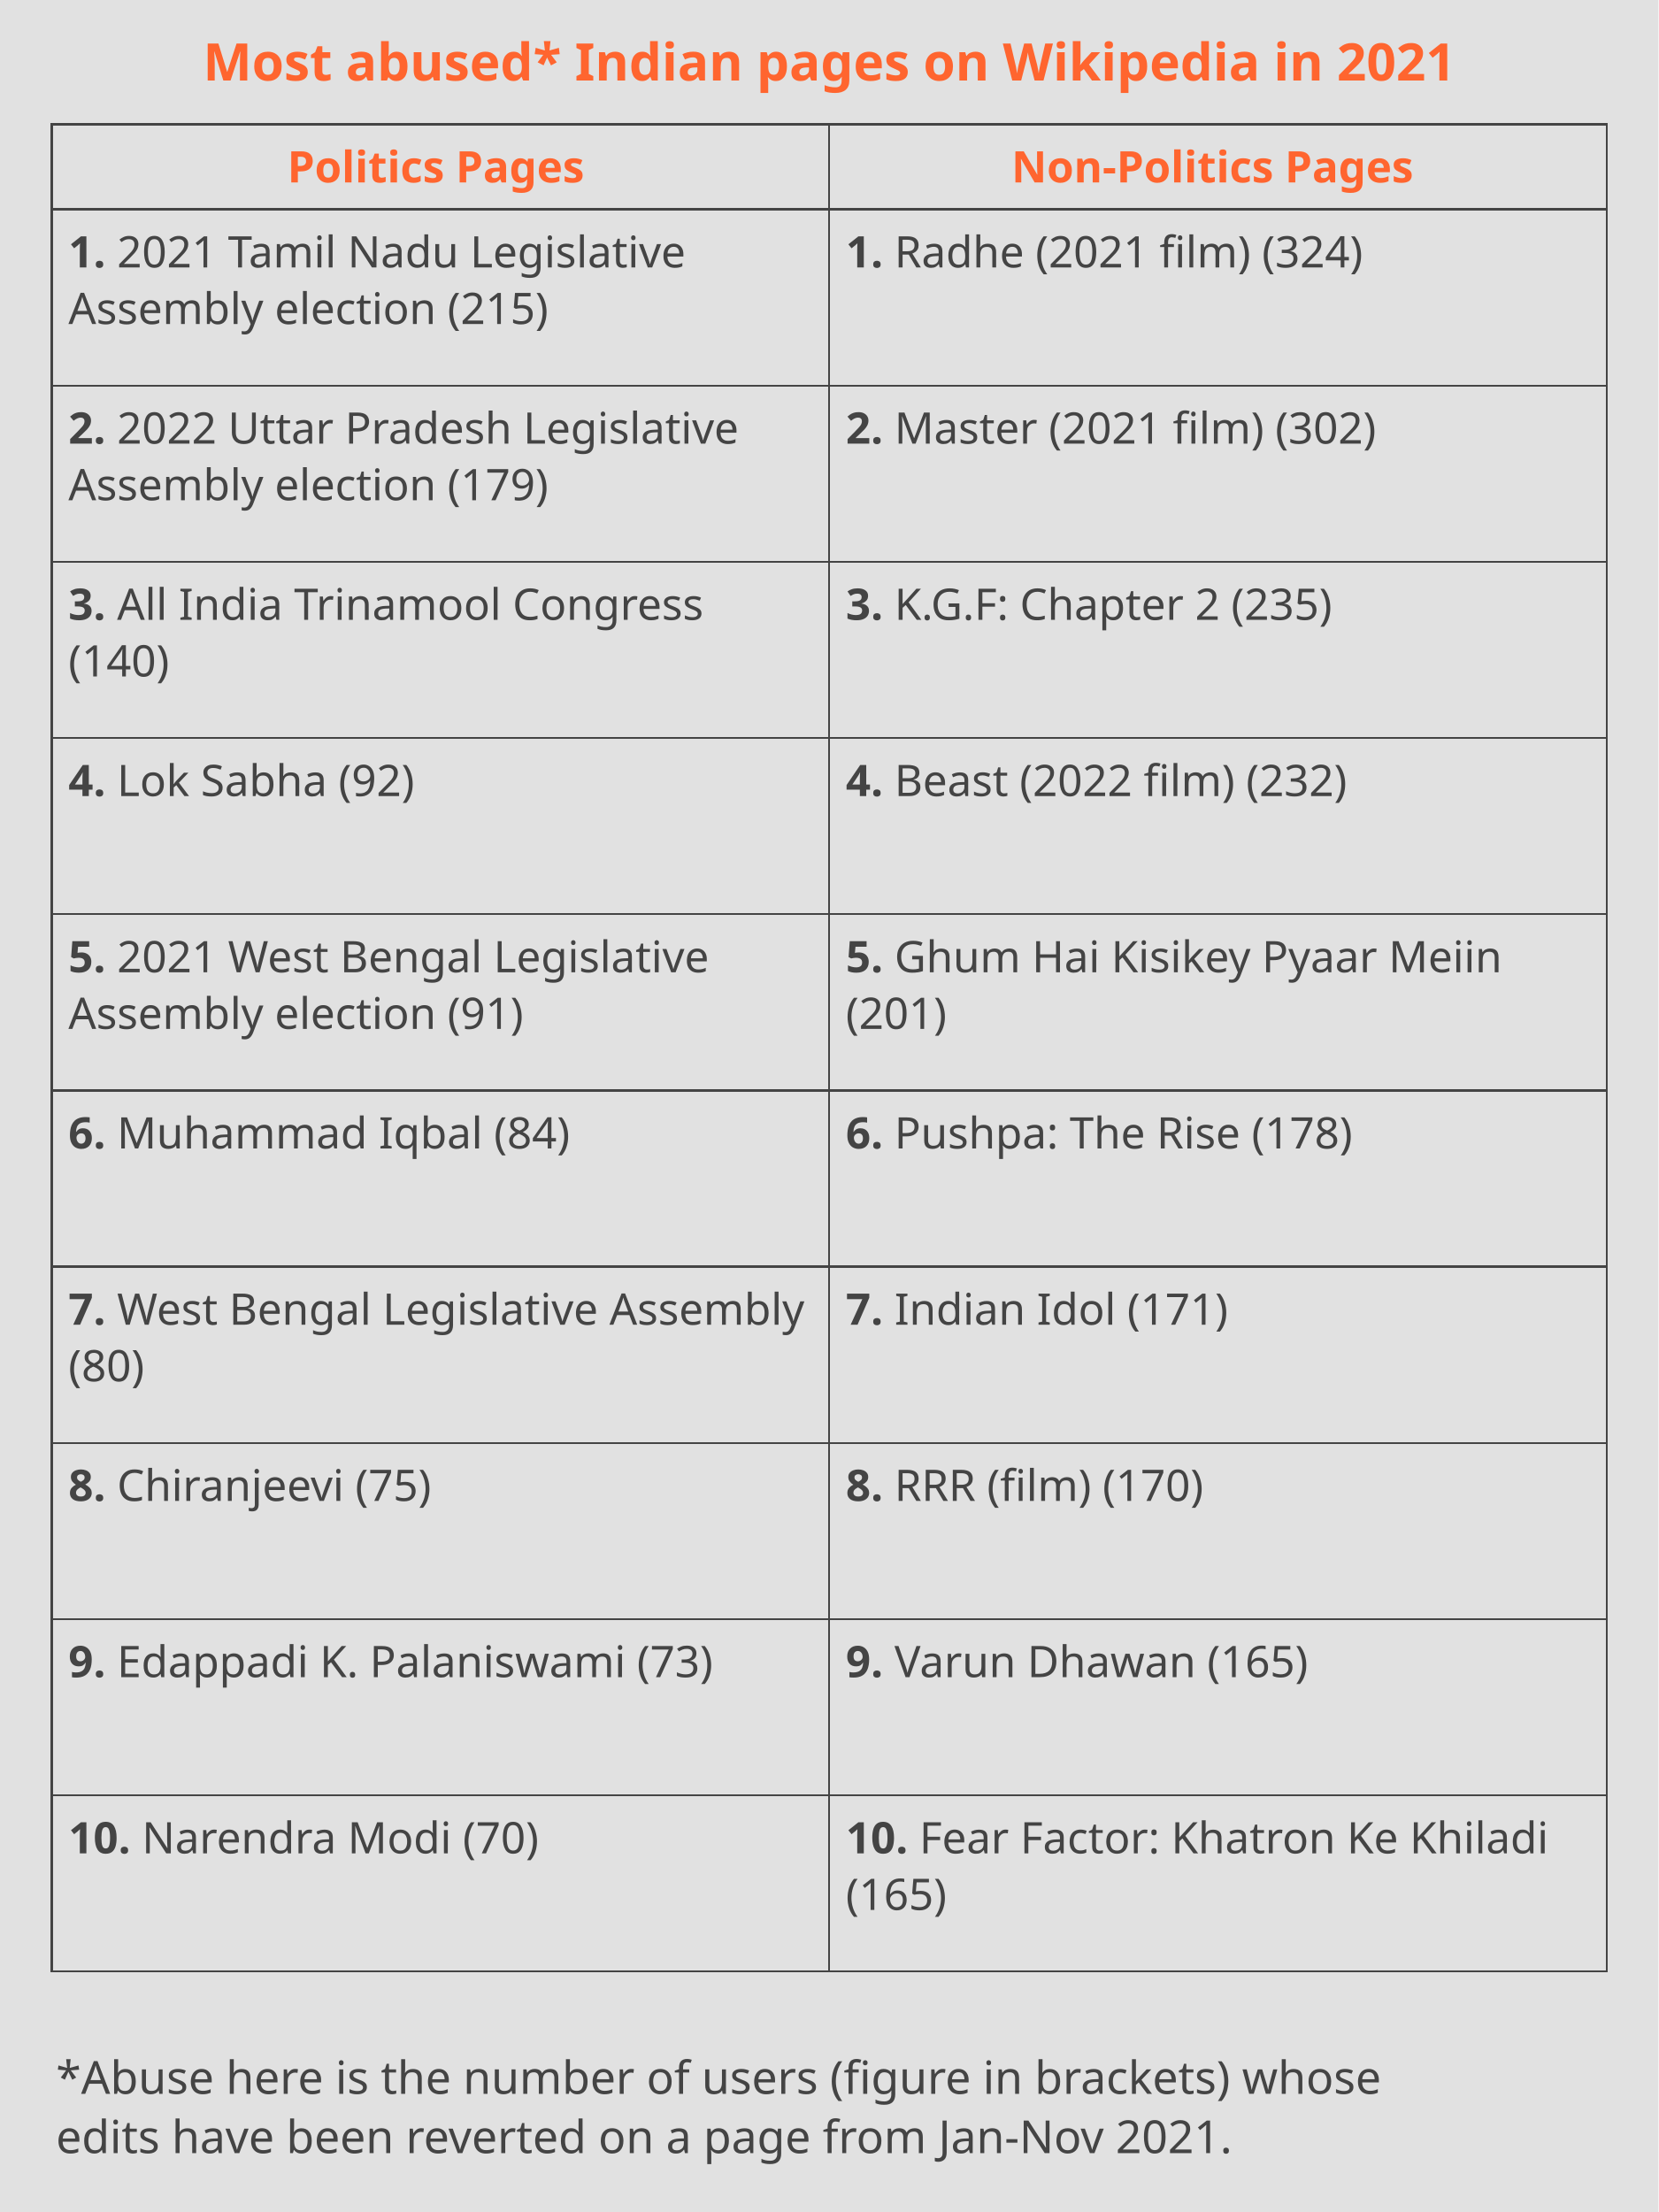
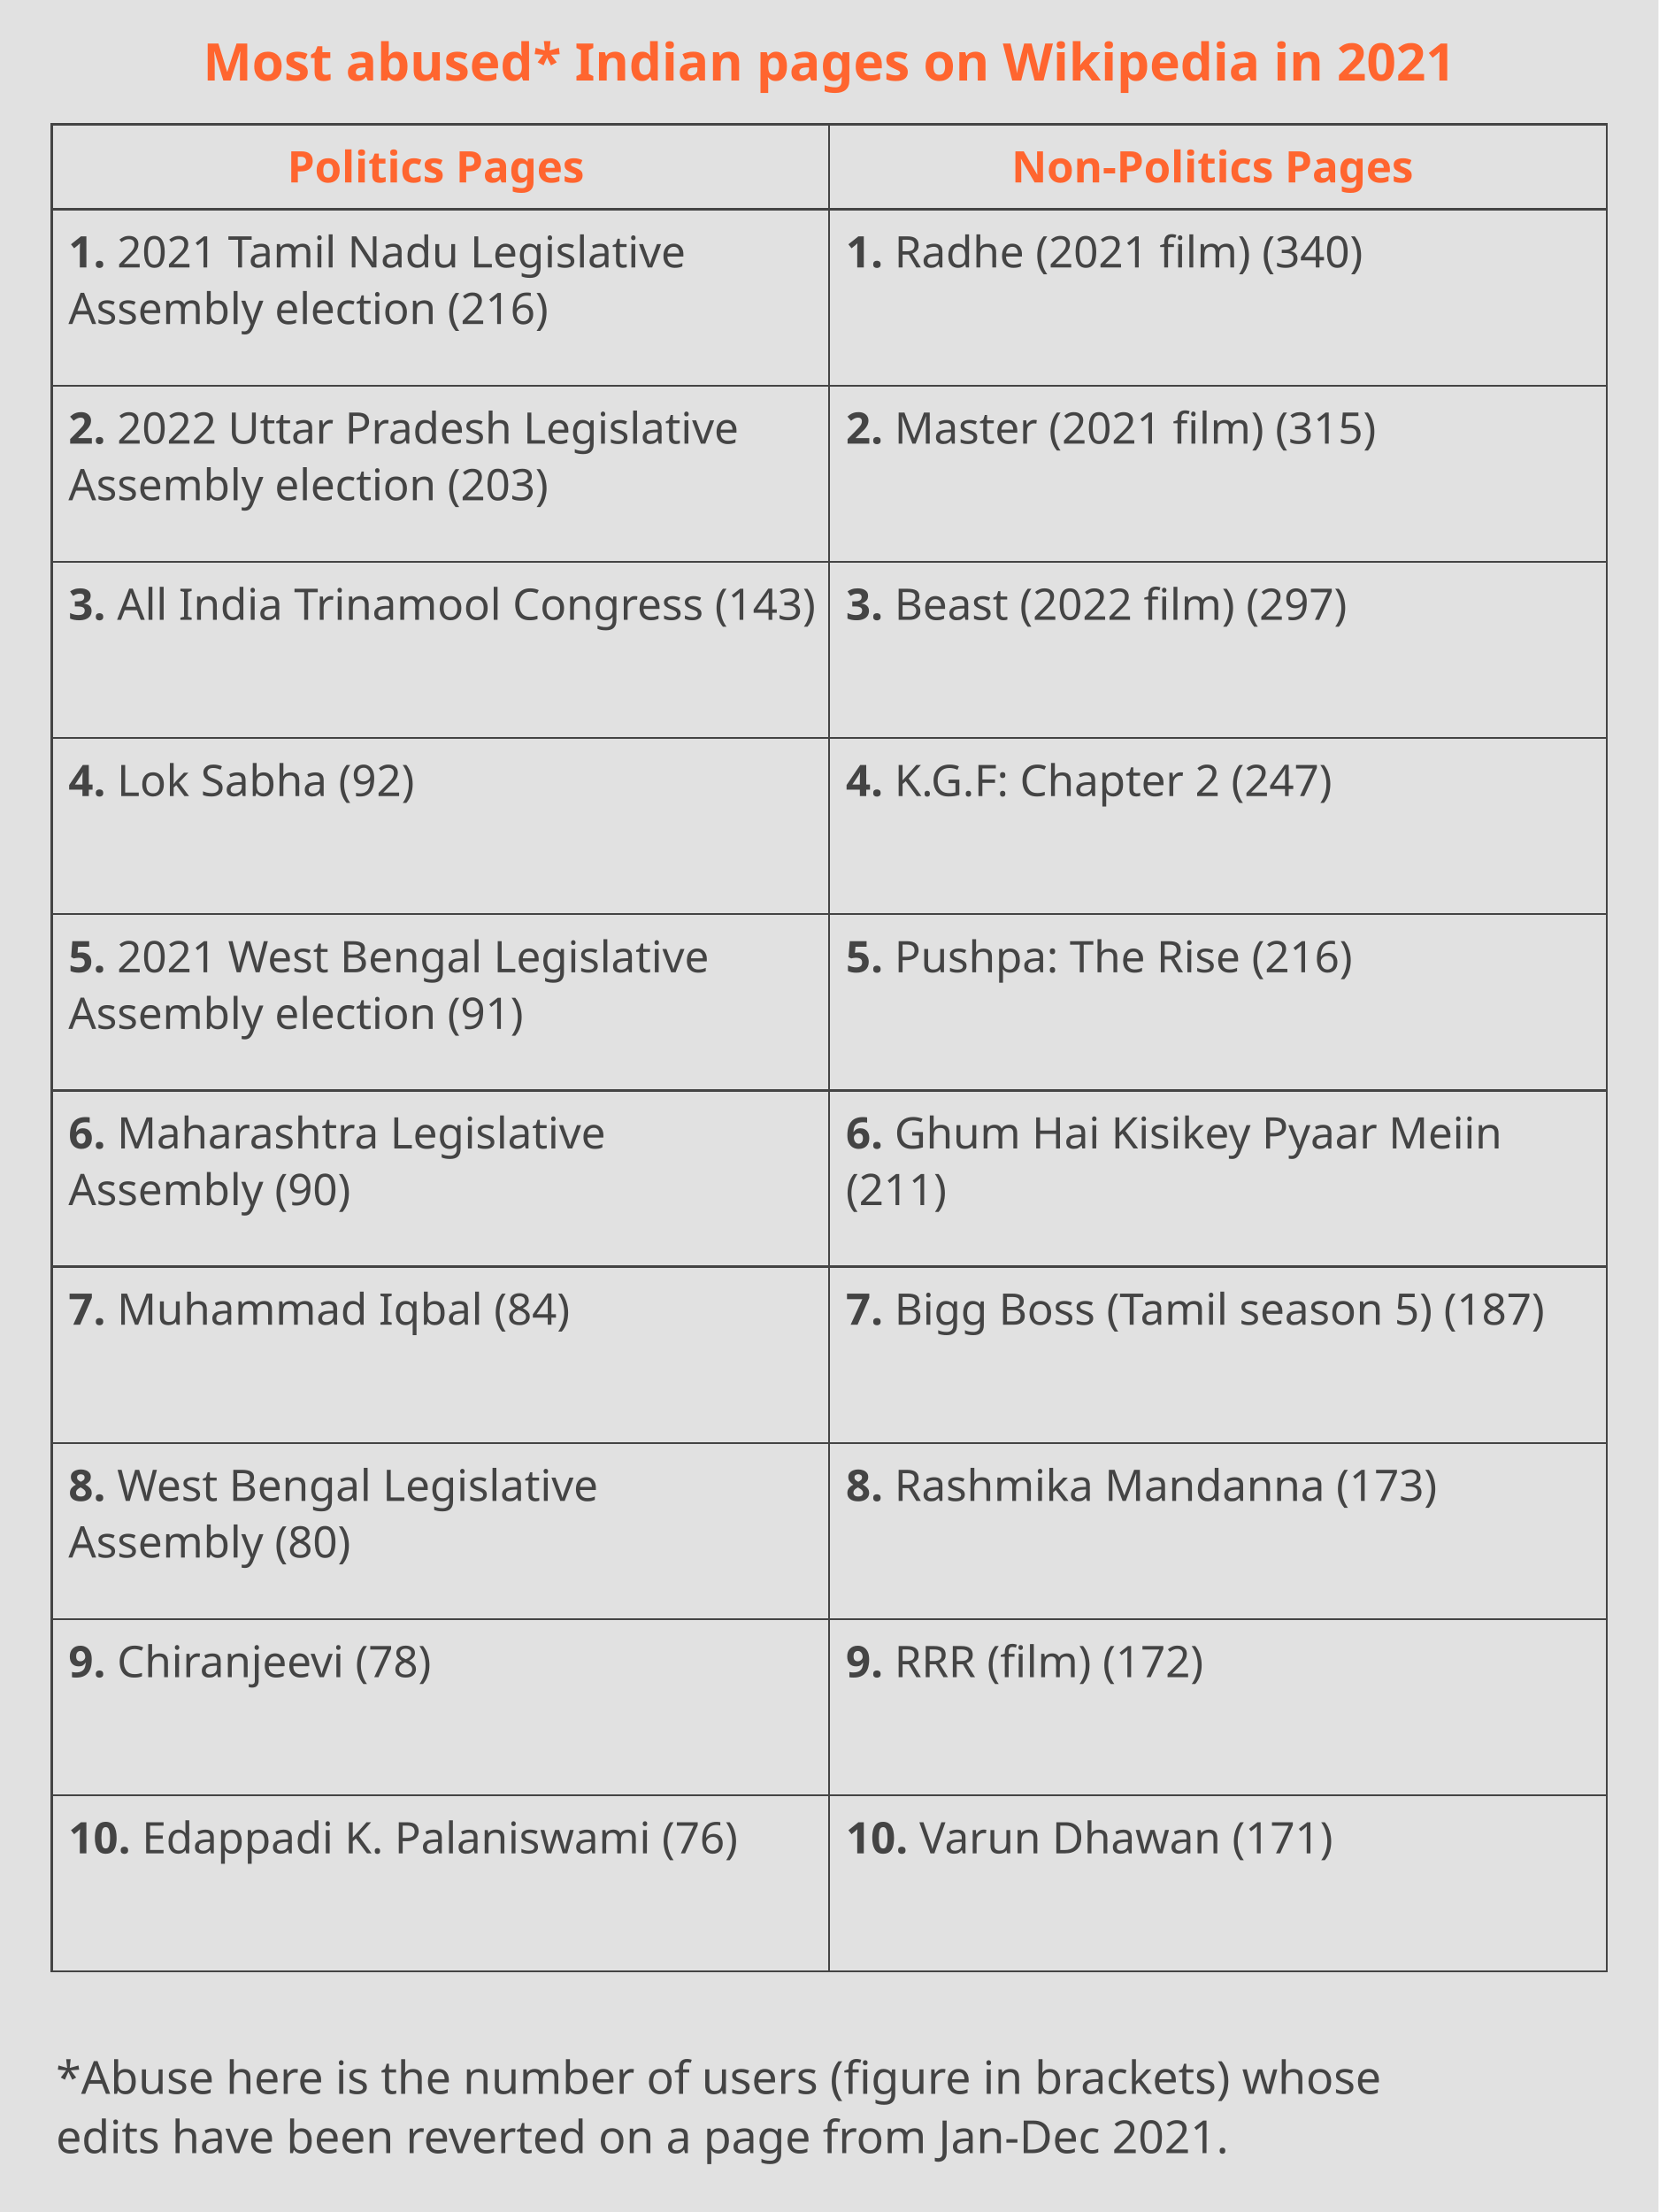
<svg xmlns="http://www.w3.org/2000/svg" class="main-svg" width="1600" height="2134" style="" viewBox="0 0 800 1067">
  <rect x="0" y="0" width="800" height="1067" style="fill: rgb(225, 225, 225); fill-opacity: 1;" />
-   <defs id="defs-a4b91c">
+   <defs id="defs-d01632">
    <g class="clips" />
    <g class="gradients" />
    <g class="patterns" />
  </defs>
  <g class="bglayer" />
  <g class="layer-below">
    <g class="imagelayer" />
    <g class="shapelayer" />
  </g>
  <g class="cartesianlayer" />
  <g class="polarlayer" />
  <g class="smithlayer" />
  <g class="ternarylayer" />
  <g class="geolayer" />
  <g class="funnelarealayer" />
  <g class="pielayer" />
  <g class="iciclelayer" />
  <g class="treemaplayer" />
  <g class="sunburstlayer" />
  <g class="glimages" />
  <g class="table" overflow="visible" width="425" height="1067" transform="" style="box-sizing: content-box; position: absolute; left: 0px; overflow: visible; shape-rendering: crispedges; pointer-events: all;">
-     <g class="table-control-view" transform="translate(25,60)" clip-path="url(#clipa4b91c_scrollAreaBottomClip_362d08true)" style="box-sizing: content-box;">
+     <g class="table-control-view" transform="translate(25,60)" clip-path="url(#clipd01632_scrollAreaBottomClip_701243true)" style="box-sizing: content-box;">
      <rect class="scroll-background" fill="none" width="375" height="1007" />
-       <g class="y-column" transform="" clip-path="url(#clipa4b91c_columnBoundaryClippath_362d08true_0)">
+       <g class="y-column" transform="" clip-path="url(#clipd01632_columnBoundaryClippath_701243true_0)">
        <g class="column-block" id="cells1" transform="" style="cursor: default;">
          <g class="column-cells">
            <g class="column-cell" transform="translate(0,41)">
              <rect class="cell-rect" width="375" stroke-width="1" style="stroke: rgb(68, 68, 68); stroke-opacity: 1; fill: rgb(225, 225, 225); fill-opacity: 1;" height="85" />
              <g class="cell-text-holder" transform="translate(8,28)" style="shape-rendering: geometricprecision;">
                <text class="cell-text" dy="0" x="0" y="0" style="cursor: auto; font-family: Rubik; font-size: 21px; fill: rgb(68, 68, 68); fill-opacity: 1; white-space: pre;">
                  <tspan class="line" dy="0em" x="0" y="0">
                    <tspan style="font-weight:bold">1.</tspan> 2021 Tamil Nadu Legislative</tspan>
-                   <tspan class="line" dy="1.3em" x="0" y="0">Assembly election (215)</tspan>
+                   <tspan class="line" dy="1.3em" x="0" y="0">Assembly election (216)</tspan>
                </text>
              </g>
            </g>
            <g class="column-cell" transform="translate(0,126)">
              <rect class="cell-rect" width="375" stroke-width="1" style="stroke: rgb(68, 68, 68); stroke-opacity: 1; fill: rgb(225, 225, 225); fill-opacity: 1;" height="85" />
              <g class="cell-text-holder" transform="translate(8,28)" style="shape-rendering: geometricprecision;">
                <text class="cell-text" dy="0" x="0" y="0" style="cursor: auto; font-family: Rubik; font-size: 21px; fill: rgb(68, 68, 68); fill-opacity: 1; white-space: pre;">
                  <tspan class="line" dy="0em" x="0" y="0">
                    <tspan style="font-weight:bold">2.</tspan> 2022 Uttar Pradesh Legislative</tspan>
-                   <tspan class="line" dy="1.3em" x="0" y="0">Assembly election (179)</tspan>
+                   <tspan class="line" dy="1.3em" x="0" y="0">Assembly election (203)</tspan>
                </text>
              </g>
            </g>
            <g class="column-cell" transform="translate(0,211)">
              <rect class="cell-rect" width="375" stroke-width="1" style="stroke: rgb(68, 68, 68); stroke-opacity: 1; fill: rgb(225, 225, 225); fill-opacity: 1;" height="85" />
              <g class="cell-text-holder" transform="translate(8,28)" style="shape-rendering: geometricprecision;">
                <text class="cell-text" dy="0" x="0" y="0" style="cursor: auto; font-family: Rubik; font-size: 21px; fill: rgb(68, 68, 68); fill-opacity: 1; white-space: pre;">
-                   <tspan class="line" dy="0em" x="0" y="0">
-                     <tspan style="font-weight:bold">3.</tspan> All India Trinamool Congress</tspan>
-                   <tspan class="line" dy="1.3em" x="0" y="0">(140)</tspan>
-                 </text>
+                   <tspan style="font-weight:bold">3.</tspan> All India Trinamool Congress (143)</text>
              </g>
            </g>
            <g class="column-cell" transform="translate(0,296)">
              <rect class="cell-rect" width="375" stroke-width="1" style="stroke: rgb(68, 68, 68); stroke-opacity: 1; fill: rgb(225, 225, 225); fill-opacity: 1;" height="85" />
              <g class="cell-text-holder" transform="translate(8,28)" style="shape-rendering: geometricprecision;">
                <text class="cell-text" dy="0" x="0" y="0" style="cursor: auto; font-family: Rubik; font-size: 21px; fill: rgb(68, 68, 68); fill-opacity: 1; white-space: pre;">
                  <tspan style="font-weight:bold">4.</tspan> Lok Sabha (92)</text>
              </g>
            </g>
            <g class="column-cell" transform="translate(0,381)">
              <rect class="cell-rect" width="375" stroke-width="1" style="stroke: rgb(68, 68, 68); stroke-opacity: 1; fill: rgb(225, 225, 225); fill-opacity: 1;" height="85" />
              <g class="cell-text-holder" transform="translate(8,28)" style="shape-rendering: geometricprecision;">
                <text class="cell-text" dy="0" x="0" y="0" style="cursor: auto; font-family: Rubik; font-size: 21px; fill: rgb(68, 68, 68); fill-opacity: 1; white-space: pre;">
                  <tspan class="line" dy="0em" x="0" y="0">
                    <tspan style="font-weight:bold">5.</tspan> 2021 West Bengal Legislative</tspan>
                  <tspan class="line" dy="1.3em" x="0" y="0">Assembly election (91)</tspan>
                </text>
              </g>
            </g>
            <g class="column-cell" transform="translate(0,466)">
              <rect class="cell-rect" width="375" stroke-width="1" style="stroke: rgb(68, 68, 68); stroke-opacity: 1; fill: rgb(225, 225, 225); fill-opacity: 1;" height="85" />
              <g class="cell-text-holder" transform="translate(8,28)" style="shape-rendering: geometricprecision;">
                <text class="cell-text" dy="0" x="0" y="0" style="cursor: auto; font-family: Rubik; font-size: 21px; fill: rgb(68, 68, 68); fill-opacity: 1; white-space: pre;">
-                   <tspan style="font-weight:bold">6.</tspan> Muhammad Iqbal (84)</text>
+                   <tspan class="line" dy="0em" x="0" y="0">
+                     <tspan style="font-weight:bold">6.</tspan> Maharashtra Legislative</tspan>
+                   <tspan class="line" dy="1.3em" x="0" y="0">Assembly (90)</tspan>
+                 </text>
              </g>
            </g>
            <g class="column-cell" transform="translate(0,551)">
              <rect class="cell-rect" width="375" stroke-width="1" style="stroke: rgb(68, 68, 68); stroke-opacity: 1; fill: rgb(225, 225, 225); fill-opacity: 1;" height="85" />
              <g class="cell-text-holder" transform="translate(8,28)" style="shape-rendering: geometricprecision;">
                <text class="cell-text" dy="0" x="0" y="0" style="cursor: auto; font-family: Rubik; font-size: 21px; fill: rgb(68, 68, 68); fill-opacity: 1; white-space: pre;">
-                   <tspan class="line" dy="0em" x="0" y="0">
-                     <tspan style="font-weight:bold">7.</tspan> West Bengal Legislative Assembly</tspan>
-                   <tspan class="line" dy="1.3em" x="0" y="0">(80)</tspan>
-                 </text>
+                   <tspan style="font-weight:bold">7.</tspan> Muhammad Iqbal (84)</text>
              </g>
            </g>
            <g class="column-cell" transform="translate(0,636)">
              <rect class="cell-rect" width="375" stroke-width="1" style="stroke: rgb(68, 68, 68); stroke-opacity: 1; fill: rgb(225, 225, 225); fill-opacity: 1;" height="85" />
              <g class="cell-text-holder" transform="translate(8,28)" style="shape-rendering: geometricprecision;">
                <text class="cell-text" dy="0" x="0" y="0" style="cursor: auto; font-family: Rubik; font-size: 21px; fill: rgb(68, 68, 68); fill-opacity: 1; white-space: pre;">
-                   <tspan style="font-weight:bold">8.</tspan> Chiranjeevi (75)</text>
+                   <tspan class="line" dy="0em" x="0" y="0">
+                     <tspan style="font-weight:bold">8.</tspan> West Bengal Legislative</tspan>
+                   <tspan class="line" dy="1.3em" x="0" y="0">Assembly (80)</tspan>
+                 </text>
              </g>
            </g>
            <g class="column-cell" transform="translate(0,721)">
              <rect class="cell-rect" width="375" stroke-width="1" style="stroke: rgb(68, 68, 68); stroke-opacity: 1; fill: rgb(225, 225, 225); fill-opacity: 1;" height="85" />
              <g class="cell-text-holder" transform="translate(8,28)" style="shape-rendering: geometricprecision;">
                <text class="cell-text" dy="0" x="0" y="0" style="cursor: auto; font-family: Rubik; font-size: 21px; fill: rgb(68, 68, 68); fill-opacity: 1; white-space: pre;">
-                   <tspan style="font-weight:bold">9.</tspan> Edappadi K. Palaniswami (73)</text>
+                   <tspan style="font-weight:bold">9.</tspan> Chiranjeevi (78)</text>
              </g>
            </g>
            <g class="column-cell" transform="translate(0,806)">
              <rect class="cell-rect" width="375" stroke-width="1" style="stroke: rgb(68, 68, 68); stroke-opacity: 1; fill: rgb(225, 225, 225); fill-opacity: 1;" height="85" />
              <g class="cell-text-holder" transform="translate(8,28)" style="shape-rendering: geometricprecision;">
                <text class="cell-text" dy="0" x="0" y="0" style="cursor: auto; font-family: Rubik; font-size: 21px; fill: rgb(68, 68, 68); fill-opacity: 1; white-space: pre;">
-                   <tspan style="font-weight:bold">10.</tspan> Narendra Modi (70)</text>
+                   <tspan style="font-weight:bold">10.</tspan> Edappadi K. Palaniswami (76)</text>
              </g>
            </g>
          </g>
        </g>
        <g class="column-block" id="cells2" transform="" style="cursor: default;">
          <g class="column-cells" />
        </g>
        <g class="column-block" id="header" style="cursor: ew-resize;">
          <g class="column-cells">
            <g class="column-cell" transform="">
              <rect class="cell-rect" width="375" stroke-width="1" style="stroke: rgb(68, 68, 68); stroke-opacity: 1; fill: rgb(225, 225, 225); fill-opacity: 1;" height="41" />
              <g class="cell-text-holder" transform="translate(113.6094,28)" style="shape-rendering: geometricprecision;">
                <text class="cell-text" dy="0" x="0" y="0" style="cursor: auto; font-family: Rubik; font-size: 21px; fill: rgb(255, 101, 47); fill-opacity: 1; white-space: pre;">
                  <tspan style="font-weight:bold">Politics Pages</tspan>
                </text>
              </g>
            </g>
          </g>
        </g>
        <g class="column-boundary" />
-         <clipPath class="column-boundary-clippath" id="clipa4b91c_columnBoundaryClippath_362d08true_0">
+         <clipPath class="column-boundary-clippath" id="clipd01632_columnBoundaryClippath_701243true_0">
          <rect class="column-boundary-rect" fill="none" width="377" height="1014" x="-1" y="-1" />
        </clipPath>
      </g>
      <g class="scrollbar-kit" transform="translate(384,41)" style="shape-rendering: geometricprecision;">
        <g class="scrollbar">
          <g class="scrollbar-slider" transform="" />
        </g>
      </g>
-       <clipPath class="scroll-area-clip" id="clipa4b91c_scrollAreaBottomClip_362d08true">
+       <clipPath class="scroll-area-clip" id="clipd01632_scrollAreaBottomClip_701243true">
        <rect class="scroll-area-clip-rect" x="-45" y="-5" fill="none" width="465" height="1012" />
      </clipPath>
    </g>
  </g>
  <g class="table" overflow="visible" width="425" height="1067" transform="translate(375,0)" style="box-sizing: content-box; position: absolute; left: 0px; overflow: visible; shape-rendering: crispedges; pointer-events: all;">
-     <g class="table-control-view" transform="translate(25,60)" clip-path="url(#clipa4b91c_scrollAreaBottomClip_0a426atrue)" style="box-sizing: content-box;">
+     <g class="table-control-view" transform="translate(25,60)" clip-path="url(#clipd01632_scrollAreaBottomClip_4c60a0true)" style="box-sizing: content-box;">
      <rect class="scroll-background" fill="none" width="375" height="1007" />
-       <g class="y-column" transform="" clip-path="url(#clipa4b91c_columnBoundaryClippath_0a426atrue_0)">
+       <g class="y-column" transform="" clip-path="url(#clipd01632_columnBoundaryClippath_4c60a0true_0)">
        <g class="column-block" id="cells1" transform="" style="cursor: default;">
          <g class="column-cells">
            <g class="column-cell" transform="translate(0,41)">
              <rect class="cell-rect" width="375" stroke-width="1" style="stroke: rgb(68, 68, 68); stroke-opacity: 1; fill: rgb(225, 225, 225); fill-opacity: 1;" height="85" />
              <g class="cell-text-holder" transform="translate(8,28)" style="shape-rendering: geometricprecision;">
                <text class="cell-text" dy="0" x="0" y="0" style="cursor: auto; font-family: Rubik; font-size: 21px; fill: rgb(68, 68, 68); fill-opacity: 1; white-space: pre;">
-                   <tspan style="font-weight:bold">1.</tspan> Radhe (2021 film) (324)</text>
+                   <tspan style="font-weight:bold">1.</tspan> Radhe (2021 film) (340)</text>
              </g>
            </g>
            <g class="column-cell" transform="translate(0,126)">
              <rect class="cell-rect" width="375" stroke-width="1" style="stroke: rgb(68, 68, 68); stroke-opacity: 1; fill: rgb(225, 225, 225); fill-opacity: 1;" height="85" />
              <g class="cell-text-holder" transform="translate(8,28)" style="shape-rendering: geometricprecision;">
                <text class="cell-text" dy="0" x="0" y="0" style="cursor: auto; font-family: Rubik; font-size: 21px; fill: rgb(68, 68, 68); fill-opacity: 1; white-space: pre;">
-                   <tspan style="font-weight:bold">2.</tspan> Master (2021 film) (302)</text>
+                   <tspan style="font-weight:bold">2.</tspan> Master (2021 film) (315)</text>
              </g>
            </g>
            <g class="column-cell" transform="translate(0,211)">
              <rect class="cell-rect" width="375" stroke-width="1" style="stroke: rgb(68, 68, 68); stroke-opacity: 1; fill: rgb(225, 225, 225); fill-opacity: 1;" height="85" />
              <g class="cell-text-holder" transform="translate(8,28)" style="shape-rendering: geometricprecision;">
                <text class="cell-text" dy="0" x="0" y="0" style="cursor: auto; font-family: Rubik; font-size: 21px; fill: rgb(68, 68, 68); fill-opacity: 1; white-space: pre;">
-                   <tspan style="font-weight:bold">3.</tspan> K.G.F: Chapter 2 (235)</text>
+                   <tspan style="font-weight:bold">3.</tspan> Beast (2022 film) (297)</text>
              </g>
            </g>
            <g class="column-cell" transform="translate(0,296)">
              <rect class="cell-rect" width="375" stroke-width="1" style="stroke: rgb(68, 68, 68); stroke-opacity: 1; fill: rgb(225, 225, 225); fill-opacity: 1;" height="85" />
              <g class="cell-text-holder" transform="translate(8,28)" style="shape-rendering: geometricprecision;">
                <text class="cell-text" dy="0" x="0" y="0" style="cursor: auto; font-family: Rubik; font-size: 21px; fill: rgb(68, 68, 68); fill-opacity: 1; white-space: pre;">
-                   <tspan style="font-weight:bold">4.</tspan> Beast (2022 film) (232)</text>
+                   <tspan style="font-weight:bold">4.</tspan> K.G.F: Chapter 2 (247)</text>
              </g>
            </g>
            <g class="column-cell" transform="translate(0,381)">
              <rect class="cell-rect" width="375" stroke-width="1" style="stroke: rgb(68, 68, 68); stroke-opacity: 1; fill: rgb(225, 225, 225); fill-opacity: 1;" height="85" />
              <g class="cell-text-holder" transform="translate(8,28)" style="shape-rendering: geometricprecision;">
                <text class="cell-text" dy="0" x="0" y="0" style="cursor: auto; font-family: Rubik; font-size: 21px; fill: rgb(68, 68, 68); fill-opacity: 1; white-space: pre;">
-                   <tspan class="line" dy="0em" x="0" y="0">
-                     <tspan style="font-weight:bold">5.</tspan> Ghum Hai Kisikey Pyaar Meiin</tspan>
-                   <tspan class="line" dy="1.3em" x="0" y="0">(201)</tspan>
-                 </text>
+                   <tspan style="font-weight:bold">5.</tspan> Pushpa: The Rise (216)</text>
              </g>
            </g>
            <g class="column-cell" transform="translate(0,466)">
              <rect class="cell-rect" width="375" stroke-width="1" style="stroke: rgb(68, 68, 68); stroke-opacity: 1; fill: rgb(225, 225, 225); fill-opacity: 1;" height="85" />
              <g class="cell-text-holder" transform="translate(8,28)" style="shape-rendering: geometricprecision;">
                <text class="cell-text" dy="0" x="0" y="0" style="cursor: auto; font-family: Rubik; font-size: 21px; fill: rgb(68, 68, 68); fill-opacity: 1; white-space: pre;">
-                   <tspan style="font-weight:bold">6.</tspan> Pushpa: The Rise (178)</text>
+                   <tspan class="line" dy="0em" x="0" y="0">
+                     <tspan style="font-weight:bold">6.</tspan> Ghum Hai Kisikey Pyaar Meiin</tspan>
+                   <tspan class="line" dy="1.3em" x="0" y="0">(211)</tspan>
+                 </text>
              </g>
            </g>
            <g class="column-cell" transform="translate(0,551)">
              <rect class="cell-rect" width="375" stroke-width="1" style="stroke: rgb(68, 68, 68); stroke-opacity: 1; fill: rgb(225, 225, 225); fill-opacity: 1;" height="85" />
              <g class="cell-text-holder" transform="translate(8,28)" style="shape-rendering: geometricprecision;">
                <text class="cell-text" dy="0" x="0" y="0" style="cursor: auto; font-family: Rubik; font-size: 21px; fill: rgb(68, 68, 68); fill-opacity: 1; white-space: pre;">
-                   <tspan style="font-weight:bold">7.</tspan> Indian Idol (171)</text>
+                   <tspan style="font-weight:bold">7.</tspan> Bigg Boss (Tamil season 5) (187)</text>
              </g>
            </g>
            <g class="column-cell" transform="translate(0,636)">
              <rect class="cell-rect" width="375" stroke-width="1" style="stroke: rgb(68, 68, 68); stroke-opacity: 1; fill: rgb(225, 225, 225); fill-opacity: 1;" height="85" />
              <g class="cell-text-holder" transform="translate(8,28)" style="shape-rendering: geometricprecision;">
                <text class="cell-text" dy="0" x="0" y="0" style="cursor: auto; font-family: Rubik; font-size: 21px; fill: rgb(68, 68, 68); fill-opacity: 1; white-space: pre;">
-                   <tspan style="font-weight:bold">8.</tspan> RRR (film) (170)</text>
+                   <tspan style="font-weight:bold">8.</tspan> Rashmika Mandanna (173)</text>
              </g>
            </g>
            <g class="column-cell" transform="translate(0,721)">
              <rect class="cell-rect" width="375" stroke-width="1" style="stroke: rgb(68, 68, 68); stroke-opacity: 1; fill: rgb(225, 225, 225); fill-opacity: 1;" height="85" />
              <g class="cell-text-holder" transform="translate(8,28)" style="shape-rendering: geometricprecision;">
                <text class="cell-text" dy="0" x="0" y="0" style="cursor: auto; font-family: Rubik; font-size: 21px; fill: rgb(68, 68, 68); fill-opacity: 1; white-space: pre;">
-                   <tspan style="font-weight:bold">9.</tspan> Varun Dhawan (165)</text>
+                   <tspan style="font-weight:bold">9.</tspan> RRR (film) (172)</text>
              </g>
            </g>
            <g class="column-cell" transform="translate(0,806)">
              <rect class="cell-rect" width="375" stroke-width="1" style="stroke: rgb(68, 68, 68); stroke-opacity: 1; fill: rgb(225, 225, 225); fill-opacity: 1;" height="85" />
              <g class="cell-text-holder" transform="translate(8,28)" style="shape-rendering: geometricprecision;">
                <text class="cell-text" dy="0" x="0" y="0" style="cursor: auto; font-family: Rubik; font-size: 21px; fill: rgb(68, 68, 68); fill-opacity: 1; white-space: pre;">
-                   <tspan class="line" dy="0em" x="0" y="0">
-                     <tspan style="font-weight:bold">10.</tspan> Fear Factor: Khatron Ke Khiladi</tspan>
-                   <tspan class="line" dy="1.3em" x="0" y="0">(165)</tspan>
-                 </text>
+                   <tspan style="font-weight:bold">10.</tspan> Varun Dhawan (171)</text>
              </g>
            </g>
          </g>
        </g>
        <g class="column-block" id="cells2" transform="" style="cursor: default;">
          <g class="column-cells" />
        </g>
        <g class="column-block" id="header" style="cursor: ew-resize;">
          <g class="column-cells">
            <g class="column-cell" transform="">
              <rect class="cell-rect" width="375" stroke-width="1" style="stroke: rgb(68, 68, 68); stroke-opacity: 1; fill: rgb(225, 225, 225); fill-opacity: 1;" height="41" />
              <g class="cell-text-holder" transform="translate(87.91406,28)" style="shape-rendering: geometricprecision;">
                <text class="cell-text" dy="0" x="0" y="0" style="cursor: auto; font-family: Rubik; font-size: 21px; fill: rgb(255, 101, 47); fill-opacity: 1; white-space: pre;">
                  <tspan style="font-weight:bold">Non-Politics Pages</tspan>
                </text>
              </g>
            </g>
          </g>
        </g>
        <g class="column-boundary" />
-         <clipPath class="column-boundary-clippath" id="clipa4b91c_columnBoundaryClippath_0a426atrue_0">
+         <clipPath class="column-boundary-clippath" id="clipd01632_columnBoundaryClippath_4c60a0true_0">
          <rect class="column-boundary-rect" fill="none" width="377" height="1014" x="-1" y="-1" />
        </clipPath>
      </g>
      <g class="scrollbar-kit" transform="translate(384,41)" style="shape-rendering: geometricprecision;">
        <g class="scrollbar">
          <g class="scrollbar-slider" transform="" />
        </g>
      </g>
-       <clipPath class="scroll-area-clip" id="clipa4b91c_scrollAreaBottomClip_0a426atrue">
+       <clipPath class="scroll-area-clip" id="clipd01632_scrollAreaBottomClip_4c60a0true">
        <rect class="scroll-area-clip-rect" x="-45" y="-5" fill="none" width="465" height="1012" />
      </clipPath>
    </g>
  </g>
-   <defs id="topdefs-a4b91c">
+   <defs id="topdefs-d01632">
    <g class="clips" />
  </defs>
  <g class="layer-above">
    <g class="imagelayer" />
    <g class="shapelayer" />
  </g>
  <g class="infolayer">
    <g class="g-gtitle">
      <text class="gtitle" x="400" y="21.34" text-anchor="middle" dy="0.7em" style="font-family: Rubik; font-size: 25px; fill: rgb(255, 101, 47); opacity: 1; font-weight: normal; white-space: pre;">
        <tspan style="font-weight:bold">Most abused* Indian pages on Wikipedia in 2021<tspan style="font-weight:bold" />
        </tspan>
      </text>
    </g>
    <g class="annotation" data-index="0" style="opacity: 1;">
      <g class="annotation-text-g" transform="rotate(0,341,1016.65)">
        <g class="cursor-pointer" transform="translate(25,987)">
          <rect class="bg" x="0.5" y="0.5" width="631" height="59" style="stroke-width: 1px; stroke: rgb(0, 0, 0); stroke-opacity: 0; fill: rgb(0, 0, 0); fill-opacity: 0;" />
          <text class="annotation-text" text-anchor="start" x="2" y="23" style="font-family: Rubik; font-size: 22px; fill: rgb(68, 68, 68); fill-opacity: 1; white-space: pre;">
            <tspan class="line" dy="0em" x="2" y="23">*Abuse here is the number of users (figure in brackets) whose</tspan>
-             <tspan class="line" dy="1.3em" x="2" y="23">edits have been reverted on a page from Jan-Nov 2021.</tspan>
+             <tspan class="line" dy="1.3em" x="2" y="23">edits have been reverted on a page from Jan-Dec 2021.</tspan>
          </text>
        </g>
      </g>
    </g>
  </g>
</svg>
